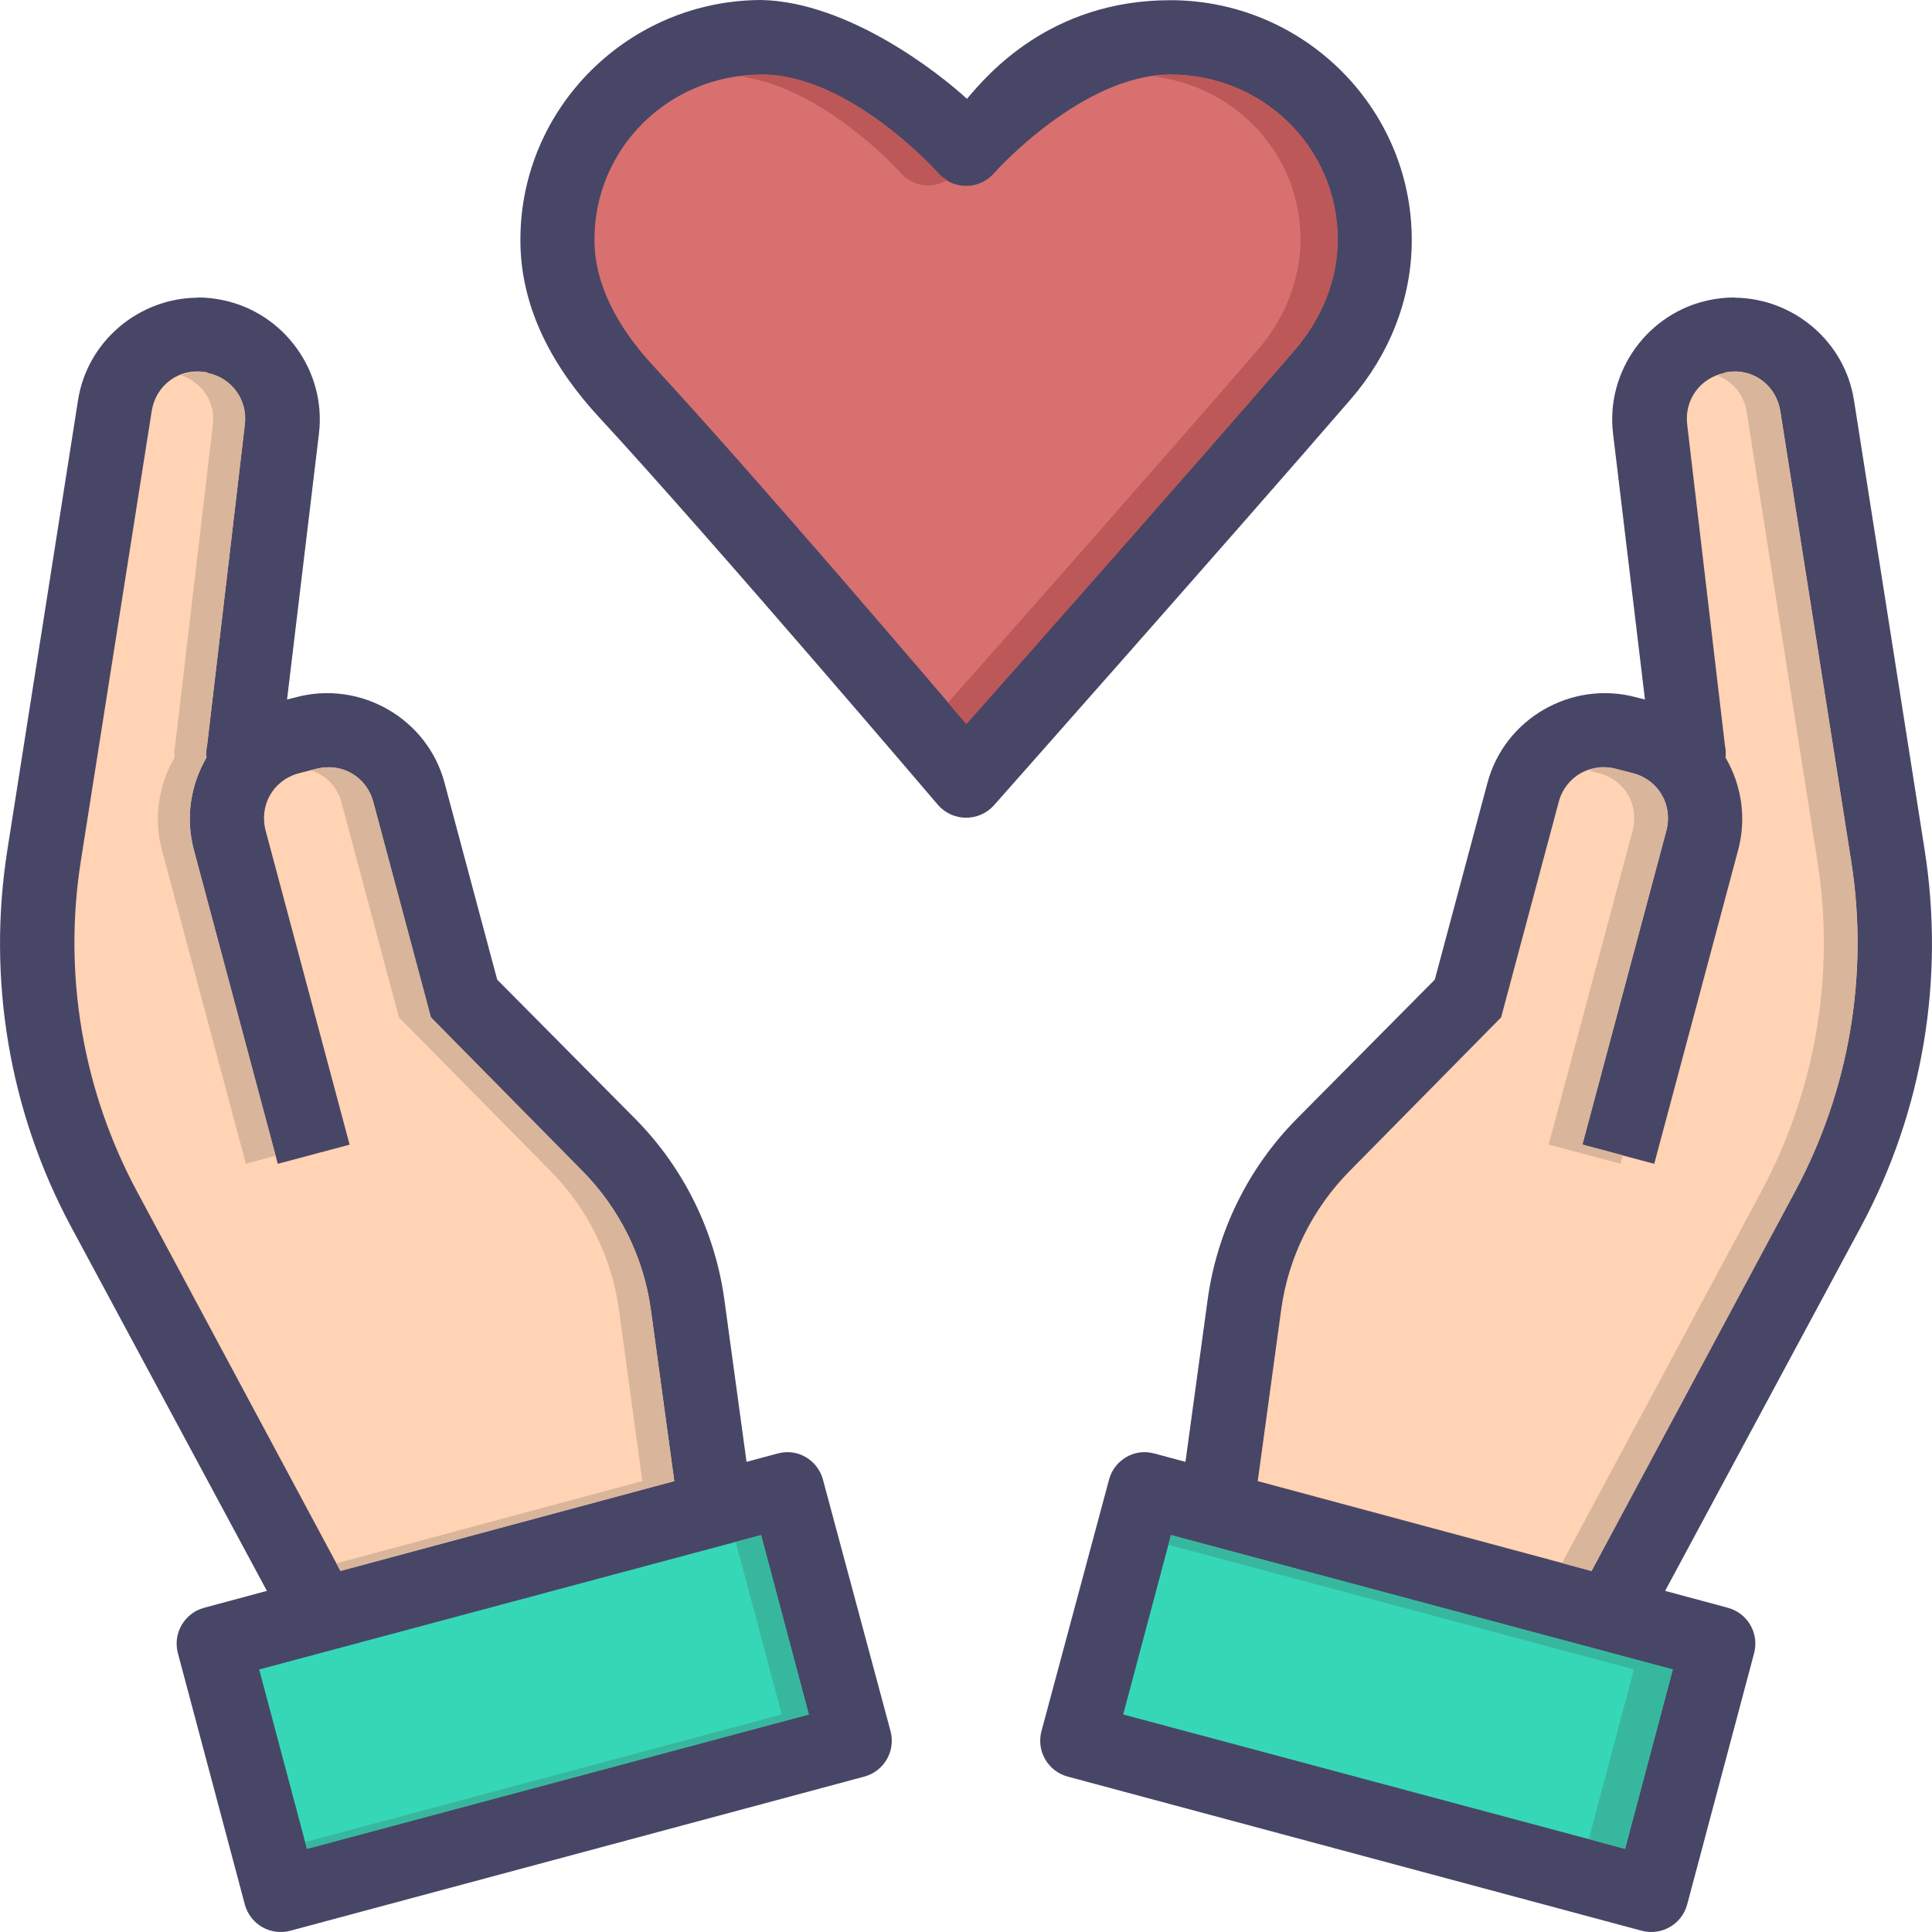
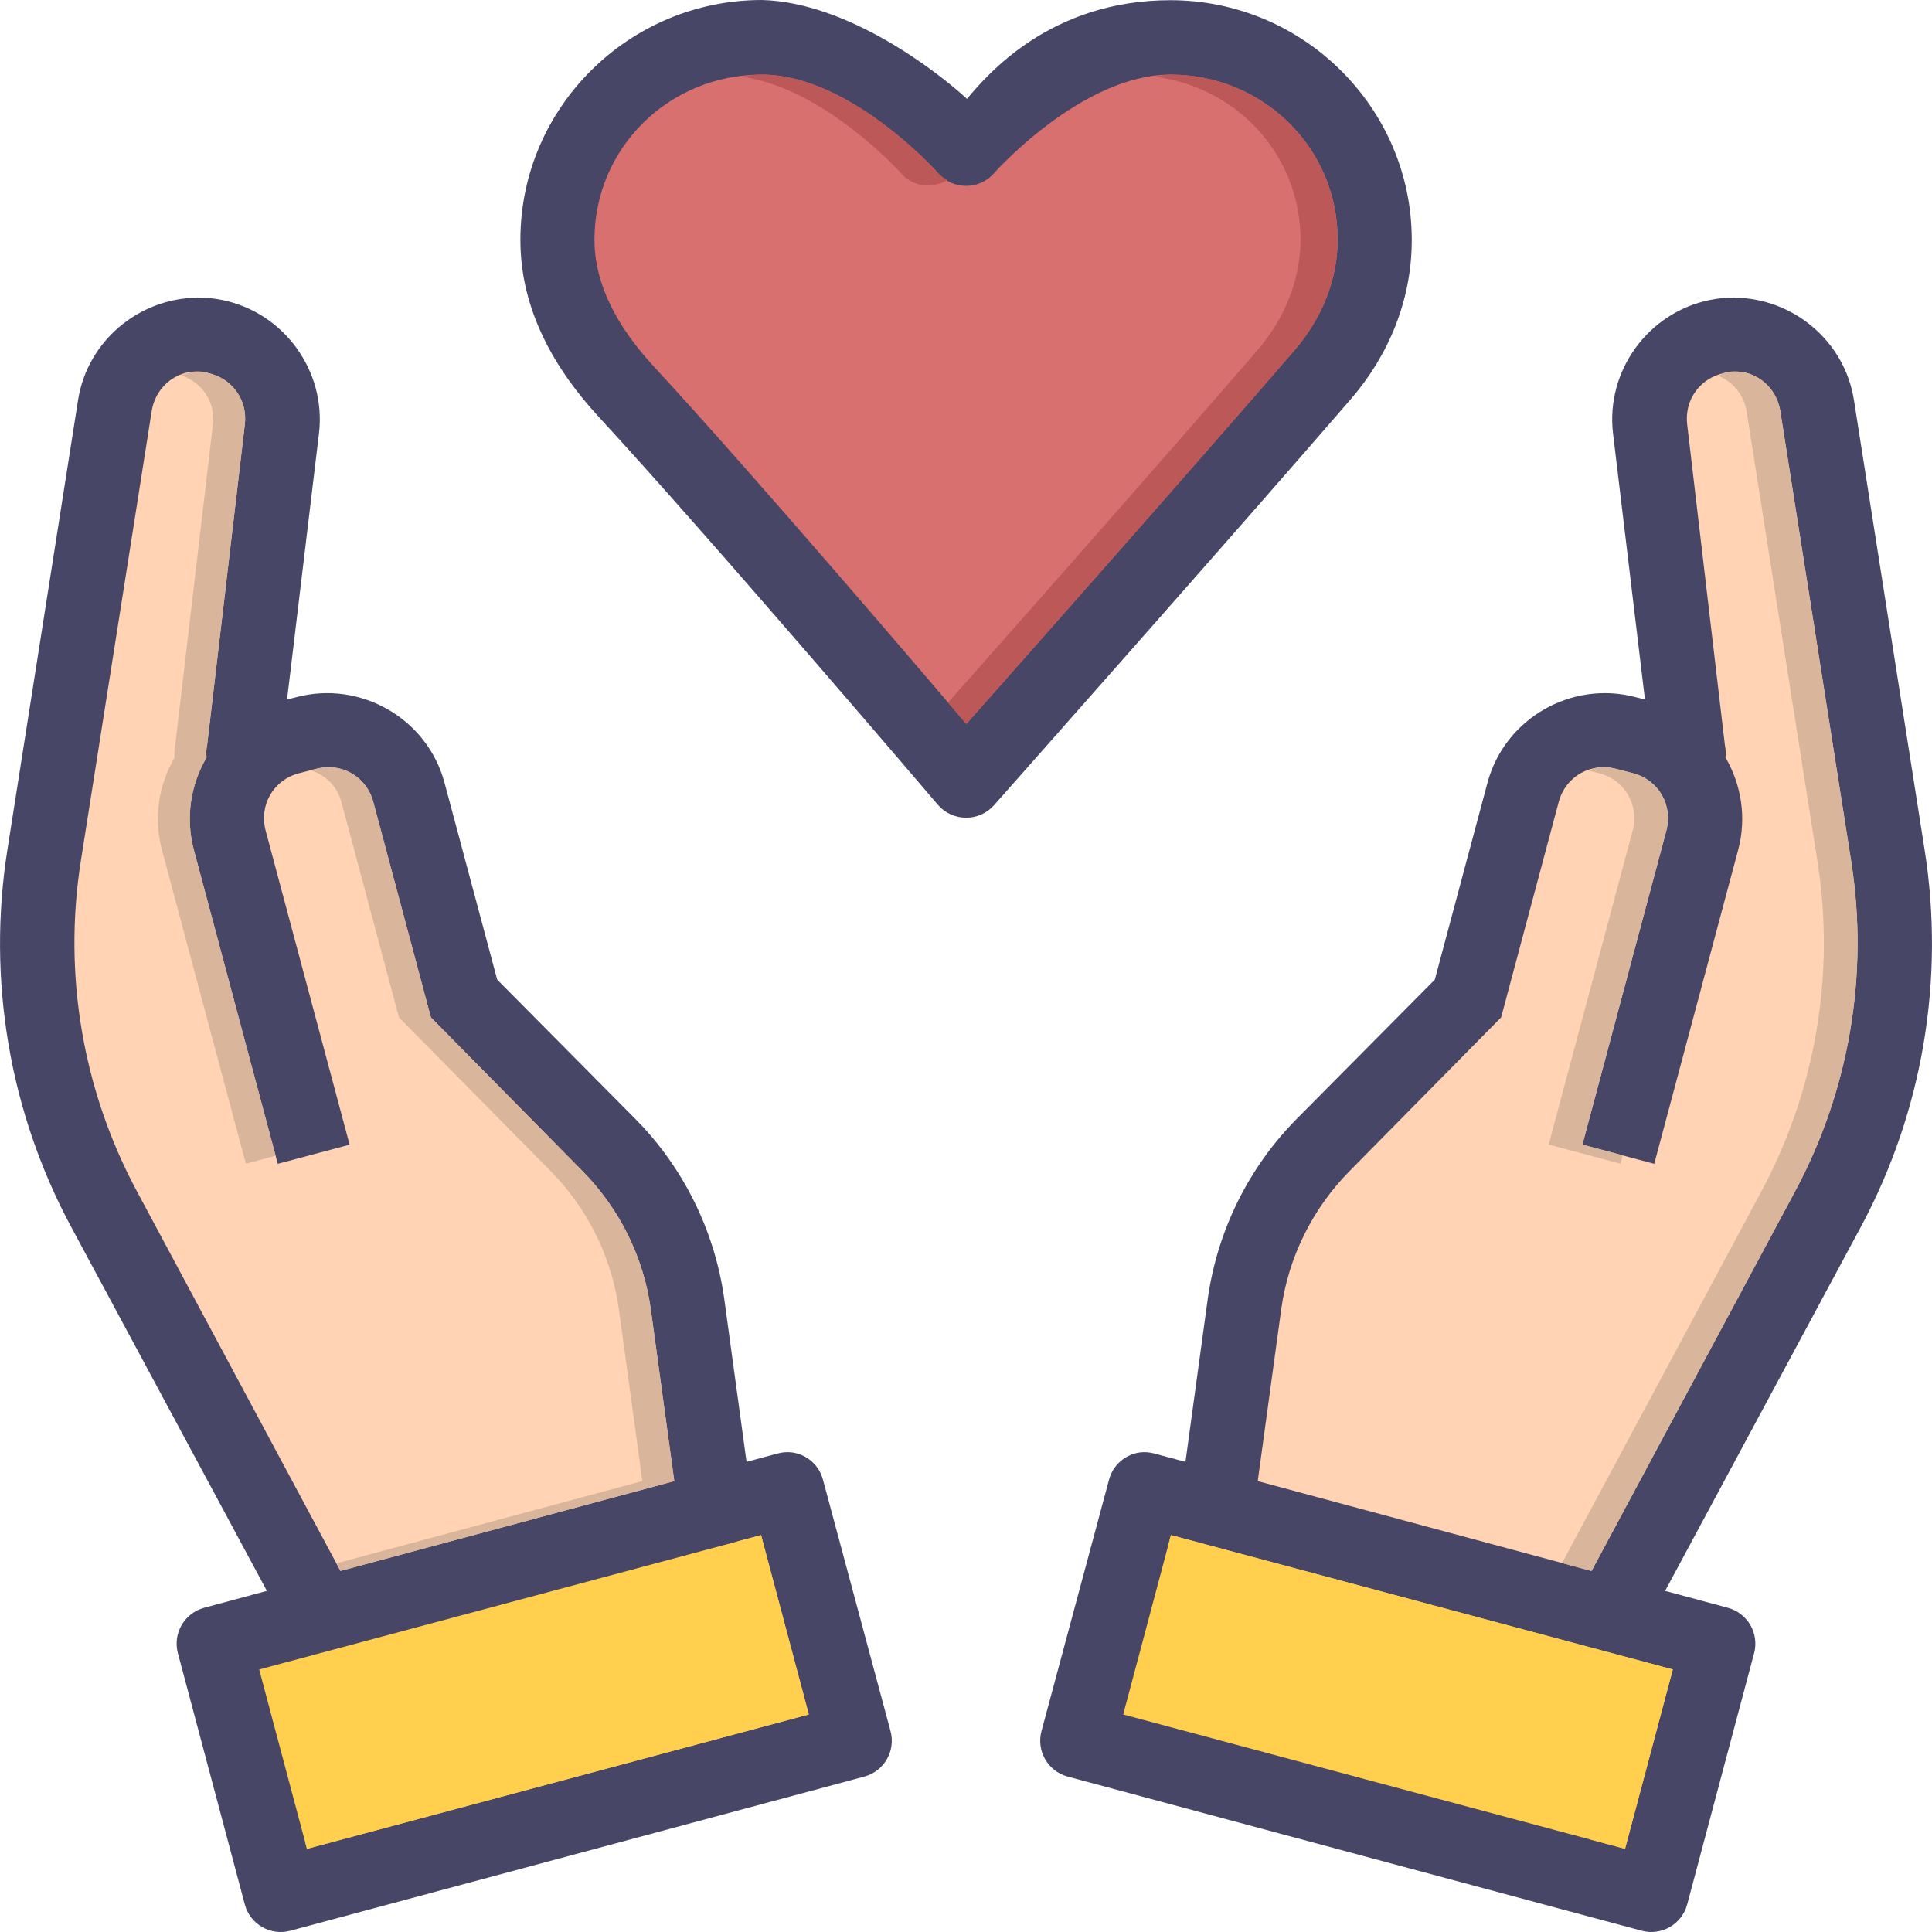
- <svg xmlns="http://www.w3.org/2000/svg" height="800px" width="800px" version="1.1" id="Layer_1" viewBox="0 0 416.011 416.011" xml:space="preserve">
-   <g transform="translate(0 -1020.36)" shape-rendering="auto" image-rendering="auto" color-rendering="auto" color-interpolation="sRGB">
-     <g>
-       <path style="fill:#484666;" d="M42.497,1084.416c1.782-0.014,3.564,0.176,5.375,0.545c13.26,2.695,22.403,15.277,20.813,28.715    l-6.875,57.305l1.906-0.48c13.852-3.719,28.296,4.553,32.001,18.402l11.344,42.4l29.751,29.996    c10.417,10.531,17.131,24.199,19.157,38.871l4.781,34.963l6.656-1.783c1.036-0.293,2.12-0.375,3.188-0.24    c3.198,0.451,5.812,2.781,6.625,5.906l14.532,54.084c1.152,4.266-1.373,8.656-5.639,9.809c-0.006,0-0.011,0.002-0.017,0.004    l-123.565,33.182c-4.266,1.15-8.658-1.373-9.809-5.639c-0.001-0.006-0.002-0.01-0.004-0.014l-14.407-54.084    c-1.146-4.268,1.384-8.654,5.652-9.801c0.012-0.004,0.024-0.006,0.036-0.01l13.469-3.629l-42.189-78.455    c-13.307-24.826-18.072-53.279-13.688-81.113l15.219-96.861c2.015-12.785,13.217-21.934,25.688-22.027L42.497,1084.416z" />
-       <path style="fill:#FFD3B3;" d="M44.591,1100.539h-0.125c-5.71-1.104-10.898,2.6-11.813,8.404l-15.25,96.828    c-3.842,24.393,0.402,49.33,12.063,71.084l43.845,81.77l71.877-19.342l-5.063-37.023c-1.553-11.25-6.764-21.703-14.75-29.777    l-32.595-33.057l-12.407-46.4c-1.47-5.496-6.911-8.566-12.407-7.092l-3.656,0.943c-5.507,1.488-8.567,6.898-7.094,12.404    l18.063,67.553l-15.469,4.125l-18.063-67.553c-1.869-6.988-0.689-14.102,2.719-19.934c-0.103-0.875-0.061-1.762,0.125-2.623    l8.125-69.084c0.631-5.332-2.805-10.029-8.031-11.094c-0.032-0.053-0.063-0.105-0.094-0.16V1100.539z" />
-       <path style="fill:#36D7B7;" d="M163.875,1350.908L55.81,1379.845l10.281,38.619l108.065-28.934L163.875,1350.908z" />
-       <path style="fill:#37B89E;" d="M163.881,1350.9l-5.469,1.473l9.906,37.154l-102.594,27.467l0.375,1.473l108.063-28.934    L163.881,1350.9z" />
-       <path style="fill:#D8B59B;" d="M44.474,1100.543c-1.963-0.385-3.782,0-5.469,0.623c4.493,1.52,7.421,5.711,6.844,10.594    l-8.125,69.088c-0.186,0.861-0.228,1.75-0.125,2.625c-3.408,5.834-4.588,12.945-2.719,19.936l18.063,67.527l6.406-1.719    l-17.594-65.809c-1.869-6.99-0.689-14.102,2.719-19.936c-0.103-0.875-0.061-1.764,0.125-2.625l8.125-69.088    c0.631-5.332-2.805-10.031-8.031-11.094c-0.032-0.053-0.063-0.105-0.094-0.16L44.474,1100.543z M72.006,1185.63    c-1.306-0.16-2.657,0-4.031,0.32l-1.062,0.271c3.093,1.008,5.669,3.355,6.594,6.813l12.406,46.402l32.594,33.029    c7.987,8.074,13.197,18.529,14.75,29.779l5.063,37.029l-65.875,17.717l0.875,1.625l71.875-19.342l-5.063-37.029    c-1.553-11.25-6.763-21.705-14.75-29.779l-32.594-33.029l-12.406-46.402c-1.102-4.121-4.457-6.906-8.375-7.406L72.006,1185.63z" />
-       <path style="fill:#484666;" d="M373.515,1084.416c-1.782-0.014-3.564,0.176-5.375,0.545c-13.26,2.695-22.403,15.277-20.813,28.715    l6.875,57.305l-1.906-0.48c-13.852-3.719-28.296,4.553-32.001,18.402l-11.344,42.4l-29.751,29.996    c-10.417,10.531-17.131,24.199-19.157,38.871l-4.781,34.963l-6.656-1.783c-1.036-0.293-2.12-0.375-3.188-0.24    c-3.198,0.451-5.812,2.781-6.625,5.906l-14.532,54.084c-1.152,4.266,1.373,8.656,5.639,9.809c0.006,0,0.011,0.002,0.017,0.004    l123.565,33.182c4.266,1.15,8.658-1.373,9.809-5.639c0.001-0.006,0.002-0.01,0.004-0.014l14.407-54.084    c1.146-4.268-1.384-8.654-5.652-9.801c-0.012-0.004-0.024-0.006-0.036-0.01l-13.469-3.629l42.189-78.455    c13.307-24.826,18.072-53.279,13.688-81.113l-15.219-96.861c-2.015-12.785-13.217-21.934-25.688-22.027L373.515,1084.416z" />
-       <path style="fill:#FFD3B3;" d="M371.421,1100.539h0.125c5.71-1.104,10.898,2.6,11.813,8.404l15.25,96.828    c3.842,24.393-0.402,49.33-12.063,71.084l-43.845,81.77l-71.877-19.342l5.063-37.023c1.553-11.25,6.764-21.703,14.75-29.777    l32.595-33.057l12.407-46.4c1.47-5.496,6.911-8.566,12.407-7.092l3.656,0.943c5.507,1.488,8.567,6.898,7.094,12.404    l-18.063,67.553l15.469,4.125l18.063-67.553c1.869-6.988,0.689-14.102-2.719-19.934c0.103-0.875,0.061-1.762-0.125-2.623    l-8.125-69.084c-0.631-5.332,2.805-10.029,8.031-11.094c0.032-0.053,0.064-0.105,0.094-0.16L371.421,1100.539z" />
-       <path style="fill:#36D7B7;" d="M252.137,1350.908l108.065,28.938l-10.281,38.619l-108.065-28.934L252.137,1350.908z" />
-       <path style="fill:#37B89E;" d="M252.131,1350.9l-0.563,2.094l100.25,26.842l-9.719,36.529l7.813,2.094l10.281-38.623    L252.131,1350.9z" />
-       <path style="fill:#D8B59B;" d="M371.412,1100.543c-0.031,0.055-0.062,0.107-0.094,0.16c-0.509,0.16-0.902,0.4-1.375,0.561    c3.13,1.279,5.568,3.98,6.156,7.719l15.25,96.836c3.842,24.393-0.402,49.305-12.063,71.057l-42.938,80.057l6.344,1.721    l43.844-81.775c11.661-21.754,15.904-46.666,12.063-71.057l-15.249-96.836c-0.915-5.805-6.102-9.512-11.813-8.406    L371.412,1100.543z M344.006,1185.63c-0.688,0.16-1.294,0.432-1.938,0.656l2.375,0.592c5.507,1.488,8.567,6.898,7.094,12.406    l-18.063,67.527l15.469,4.125l0.469-1.813l-8.688-2.313l18.063-67.527c1.473-5.508-1.587-10.924-7.094-12.406l-3.656-0.943    c-1.374-0.367-2.725-0.48-4.031-0.32V1185.63z" />
+ <svg xmlns="http://www.w3.org/2000/svg" height="800px" width="800px" version="1.1" id="Layer_1" viewBox="0 0 416.011 416.011" xml:space="preserve" fill="#000000">
+   <g id="SVGRepo_bgCarrier" stroke-width="0" />
+   <g id="SVGRepo_tracerCarrier" stroke-linecap="round" stroke-linejoin="round" />
+   <g id="SVGRepo_iconCarrier">
+     <g transform="translate(0 -1020.36)" shape-rendering="auto" image-rendering="auto" color-rendering="auto" color-interpolation="sRGB">
+       <g>
+         <path style="fill:#484666;" d="M42.497,1084.416c1.782-0.014,3.564,0.176,5.375,0.545c13.26,2.695,22.403,15.277,20.813,28.715 l-6.875,57.305l1.906-0.48c13.852-3.719,28.296,4.553,32.001,18.402l11.344,42.4l29.751,29.996 c10.417,10.531,17.131,24.199,19.157,38.871l4.781,34.963l6.656-1.783c1.036-0.293,2.12-0.375,3.188-0.24 c3.198,0.451,5.812,2.781,6.625,5.906l14.532,54.084c1.152,4.266-1.373,8.656-5.639,9.809c-0.006,0-0.011,0.002-0.017,0.004 l-123.565,33.182c-4.266,1.15-8.658-1.373-9.809-5.639c-0.001-0.006-0.002-0.01-0.004-0.014l-14.407-54.084 c-1.146-4.268,1.384-8.654,5.652-9.801c0.012-0.004,0.024-0.006,0.036-0.01l13.469-3.629l-42.189-78.455 c-13.307-24.826-18.072-53.279-13.688-81.113l15.219-96.861c2.015-12.785,13.217-21.934,25.688-22.027L42.497,1084.416z" />
+         <path style="fill:#FFD3B3;" d="M44.591,1100.539h-0.125c-5.71-1.104-10.898,2.6-11.813,8.404l-15.25,96.828 c-3.842,24.393,0.402,49.33,12.063,71.084l43.845,81.77l71.877-19.342l-5.063-37.023c-1.553-11.25-6.764-21.703-14.75-29.777 l-32.595-33.057l-12.407-46.4c-1.47-5.496-6.911-8.566-12.407-7.092l-3.656,0.943c-5.507,1.488-8.567,6.898-7.094,12.404 l18.063,67.553l-15.469,4.125l-18.063-67.553c-1.869-6.988-0.689-14.102,2.719-19.934c-0.103-0.875-0.061-1.762,0.125-2.623 l8.125-69.084c0.631-5.332-2.805-10.029-8.031-11.094c-0.032-0.053-0.063-0.105-0.094-0.16V1100.539z" />
+         <path style="fill:#ffcf4d;" d="M163.875,1350.908L55.81,1379.845l10.281,38.619l108.065-28.934L163.875,1350.908z" />
+         <path style="fill:#ffcf4d;" d="M163.881,1350.9l-5.469,1.473l9.906,37.154l-102.594,27.467l0.375,1.473l108.063-28.934 L163.881,1350.9z" />
+         <path style="fill:#D8B59B;" d="M44.474,1100.543c-1.963-0.385-3.782,0-5.469,0.623c4.493,1.52,7.421,5.711,6.844,10.594 l-8.125,69.088c-0.186,0.861-0.228,1.75-0.125,2.625c-3.408,5.834-4.588,12.945-2.719,19.936l18.063,67.527l6.406-1.719 l-17.594-65.809c-1.869-6.99-0.689-14.102,2.719-19.936c-0.103-0.875-0.061-1.764,0.125-2.625l8.125-69.088 c0.631-5.332-2.805-10.031-8.031-11.094c-0.032-0.053-0.063-0.105-0.094-0.16L44.474,1100.543z M72.006,1185.63 c-1.306-0.16-2.657,0-4.031,0.32l-1.062,0.271c3.093,1.008,5.669,3.355,6.594,6.813l12.406,46.402l32.594,33.029 c7.987,8.074,13.197,18.529,14.75,29.779l5.063,37.029l-65.875,17.717l0.875,1.625l71.875-19.342l-5.063-37.029 c-1.553-11.25-6.763-21.705-14.75-29.779l-32.594-33.029l-12.406-46.402c-1.102-4.121-4.457-6.906-8.375-7.406L72.006,1185.63z" />
+         <path style="fill:#484666;" d="M373.515,1084.416c-1.782-0.014-3.564,0.176-5.375,0.545c-13.26,2.695-22.403,15.277-20.813,28.715 l6.875,57.305l-1.906-0.48c-13.852-3.719-28.296,4.553-32.001,18.402l-11.344,42.4l-29.751,29.996 c-10.417,10.531-17.131,24.199-19.157,38.871l-4.781,34.963l-6.656-1.783c-1.036-0.293-2.12-0.375-3.188-0.24 c-3.198,0.451-5.812,2.781-6.625,5.906l-14.532,54.084c-1.152,4.266,1.373,8.656,5.639,9.809c0.006,0,0.011,0.002,0.017,0.004 l123.565,33.182c4.266,1.15,8.658-1.373,9.809-5.639c0.001-0.006,0.002-0.01,0.004-0.014l14.407-54.084 c1.146-4.268-1.384-8.654-5.652-9.801c-0.012-0.004-0.024-0.006-0.036-0.01l-13.469-3.629l42.189-78.455 c13.307-24.826,18.072-53.279,13.688-81.113l-15.219-96.861c-2.015-12.785-13.217-21.934-25.688-22.027L373.515,1084.416z" />
+         <path style="fill:#FFD3B3;" d="M371.421,1100.539h0.125c5.71-1.104,10.898,2.6,11.813,8.404l15.25,96.828 c3.842,24.393-0.402,49.33-12.063,71.084l-43.845,81.77l-71.877-19.342l5.063-37.023c1.553-11.25,6.764-21.703,14.75-29.777 l32.595-33.057l12.407-46.4c1.47-5.496,6.911-8.566,12.407-7.092l3.656,0.943c5.507,1.488,8.567,6.898,7.094,12.404 l-18.063,67.553l15.469,4.125l18.063-67.553c1.869-6.988,0.689-14.102-2.719-19.934c0.103-0.875,0.061-1.762-0.125-2.623 l-8.125-69.084c-0.631-5.332,2.805-10.029,8.031-11.094c0.032-0.053,0.064-0.105,0.094-0.16L371.421,1100.539z" />
+         <path style="fill:#ffcf4d;" d="M252.137,1350.908l108.065,28.938l-10.281,38.619l-108.065-28.934L252.137,1350.908z" />
+         <path style="fill:#ffcf4d;" d="M252.131,1350.9l-0.563,2.094l100.25,26.842l-9.719,36.529l7.813,2.094l10.281-38.623 L252.131,1350.9z" />
+         <path style="fill:#D8B59B;" d="M371.412,1100.543c-0.031,0.055-0.062,0.107-0.094,0.16c-0.509,0.16-0.902,0.4-1.375,0.561 c3.13,1.279,5.568,3.98,6.156,7.719l15.25,96.836c3.842,24.393-0.402,49.305-12.063,71.057l-42.938,80.057l6.344,1.721 l43.844-81.775c11.661-21.754,15.904-46.666,12.063-71.057l-15.249-96.836c-0.915-5.805-6.102-9.512-11.813-8.406 L371.412,1100.543z M344.006,1185.63c-0.688,0.16-1.294,0.432-1.938,0.656l2.375,0.592c5.507,1.488,8.567,6.898,7.094,12.406 l-18.063,67.527l15.469,4.125l0.469-1.813l-8.688-2.313l18.063-67.527c1.473-5.508-1.587-10.924-7.094-12.406l-3.656-0.943 c-1.374-0.367-2.725-0.48-4.031-0.32V1185.63z" />
+       </g>
+       <path style="fill:#484666;" d="M164.025,1020.363c-28.592,0-51.97,23.148-51.97,51.605c0,0,0,0,0,0.16 c0.016,15.189,7.592,27.951,16.89,38.023c24.432,26.473,72.994,83.492,72.994,83.492c3.155,3.67,8.819,3.725,12.048,0.16 c0,0,51.887-58.568,76.892-87.508c8.165-9.447,13.091-21.357,13.111-34.129c0,0,0,0,0-0.16c0-28.457-23.378-51.604-51.97-51.604 c-25.951,0-39.527,16.169-43.806,21.243c-5.914-5.457-25.396-20.817-44.188-21.286L164.025,1020.363z" />
+       <path style="fill:#D87070;" d="M164.025,1036.423c19.023,0,37.796,21.021,37.796,21.021c3.206,3.918,9.196,3.918,12.402,0 c0,0,18.773-21.021,37.796-21.021c20.003,0,36.024,15.818,36.024,35.545c-0.013,8.639-3.446,17.045-9.331,23.854 c-22.869,26.467-63.569,72.455-70.632,80.42c-6.876-8.068-44.36-52.113-67.324-76.996c-7.701-8.344-12.746-17.502-12.756-27.279 c0-19.727,16.021-35.545,36.024-35.545V1036.423z" />
+       <path style="fill:#BD5858;" d="M164.037,1036.422c-1.549,0-3.035,0.256-4.531,0.432c17.761,2.273,34.313,20.594,34.313,20.594 c2.583,3.156,6.902,3.617,10.188,1.686c-0.784-0.465-1.57-0.928-2.188-1.686c0,0-18.758-21.031-37.781-21.031V1036.422z M252.006,1036.422c-1.168,0-2.307,0.287-3.469,0.432c17.818,2.195,31.5,16.924,31.5,35.123 c-0.013,8.639-3.428,17.031-9.313,23.842c-21.559,24.951-56.462,64.4-66.594,75.838c0.785,0.928,3.447,4.02,3.938,4.594 c7.063-7.967,47.787-53.965,70.656-80.432c5.884-6.811,9.299-15.203,9.313-23.842c0-19.727-16.028-35.561-36.031-35.561V1036.422z" />
    </g>
-     <path style="fill:#484666;" d="M164.025,1020.363c-28.592,0-51.97,23.148-51.97,51.605c0,0,0,0,0,0.16   c0.016,15.189,7.592,27.951,16.89,38.023c24.432,26.473,72.994,83.492,72.994,83.492c3.155,3.67,8.819,3.725,12.048,0.16   c0,0,51.887-58.568,76.892-87.508c8.165-9.447,13.091-21.357,13.111-34.129c0,0,0,0,0-0.16c0-28.457-23.378-51.604-51.97-51.604   c-25.951,0-39.527,16.169-43.806,21.243c-5.914-5.457-25.396-20.817-44.188-21.286L164.025,1020.363z" />
-     <path style="fill:#D87070;" d="M164.025,1036.423c19.023,0,37.796,21.021,37.796,21.021c3.206,3.918,9.196,3.918,12.402,0   c0,0,18.773-21.021,37.796-21.021c20.003,0,36.024,15.818,36.024,35.545c-0.013,8.639-3.446,17.045-9.331,23.854   c-22.869,26.467-63.569,72.455-70.632,80.42c-6.876-8.068-44.36-52.113-67.324-76.996c-7.701-8.344-12.746-17.502-12.756-27.279   c0-19.727,16.021-35.545,36.024-35.545V1036.423z" />
-     <path style="fill:#BD5858;" d="M164.037,1036.422c-1.549,0-3.035,0.256-4.531,0.432c17.761,2.273,34.313,20.594,34.313,20.594   c2.583,3.156,6.902,3.617,10.188,1.686c-0.784-0.465-1.57-0.928-2.188-1.686c0,0-18.758-21.031-37.781-21.031V1036.422z    M252.006,1036.422c-1.168,0-2.307,0.287-3.469,0.432c17.818,2.195,31.5,16.924,31.5,35.123   c-0.013,8.639-3.428,17.031-9.313,23.842c-21.559,24.951-56.462,64.4-66.594,75.838c0.785,0.928,3.447,4.02,3.938,4.594   c7.063-7.967,47.787-53.965,70.656-80.432c5.884-6.811,9.299-15.203,9.313-23.842c0-19.727-16.028-35.561-36.031-35.561V1036.422z" />
  </g>
</svg>
